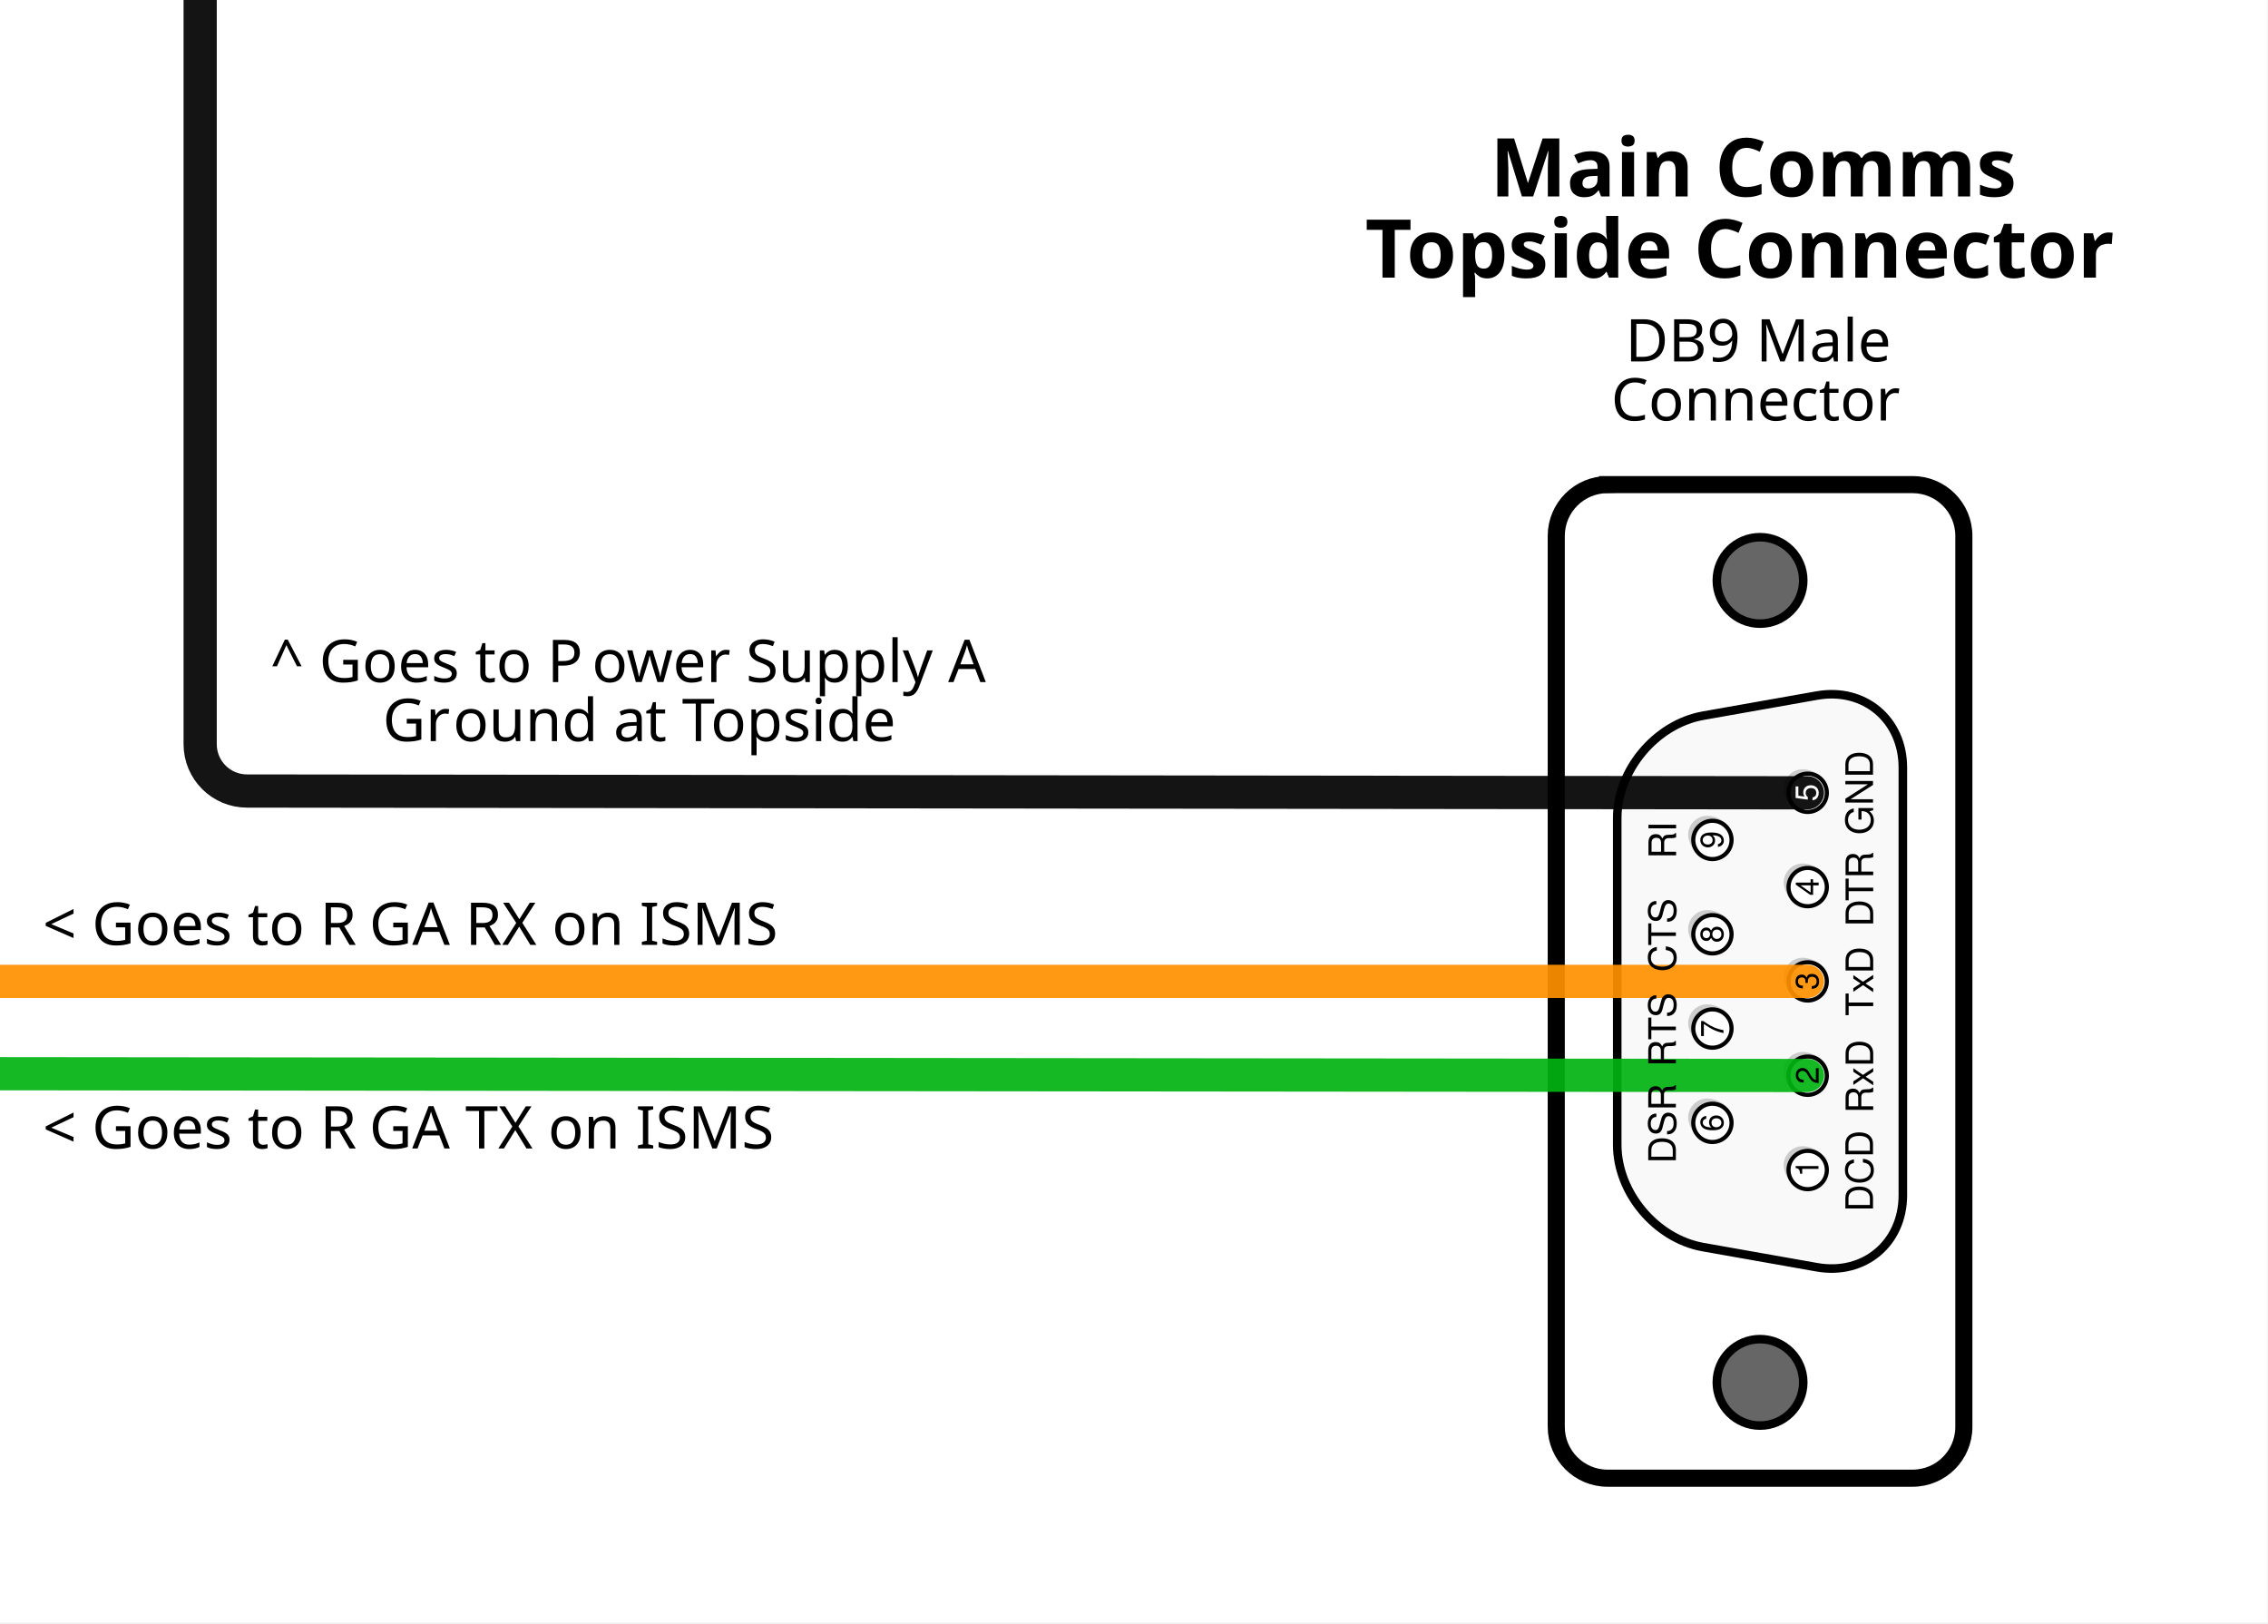
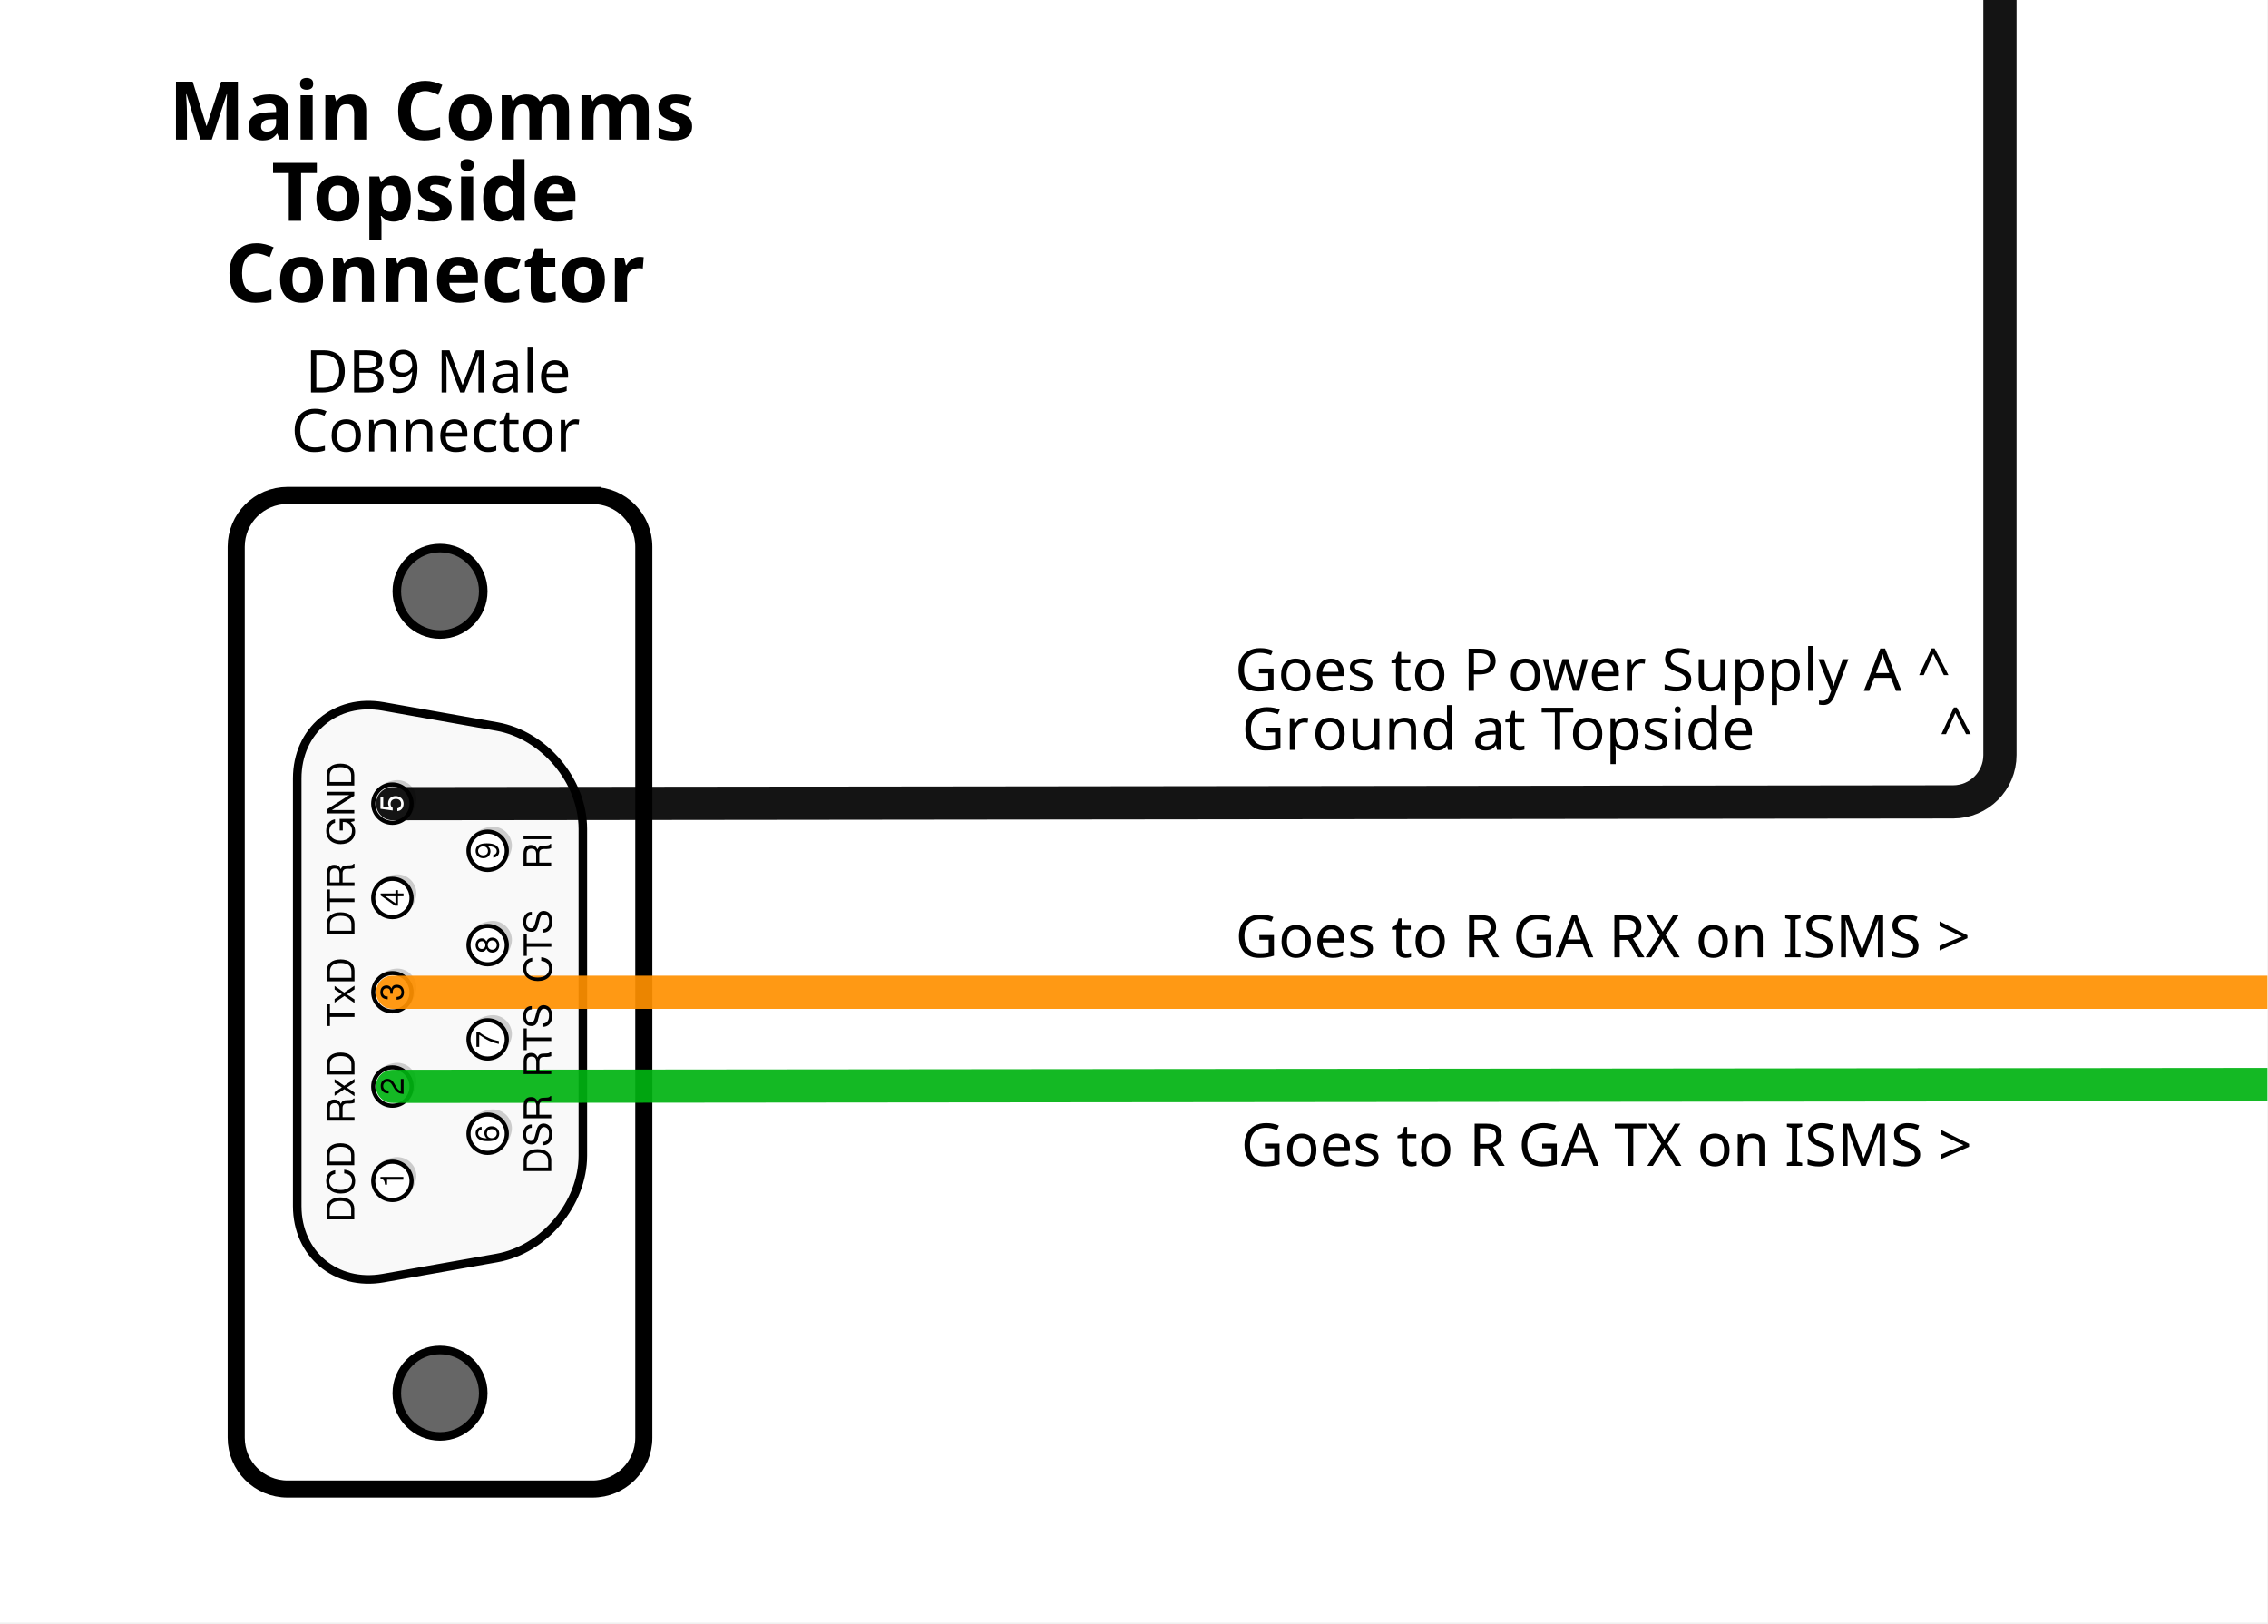
<svg xmlns="http://www.w3.org/2000/svg" width="100%" height="100%" viewBox="0 0 2561 1833" version="1.1" xml:space="preserve" style="fill-rule:evenodd;clip-rule:evenodd;">
  <rect id="Artboard1" x="0" y="-0" width="2560.3" height="1832.02" style="fill:none;" />
  <clipPath id="_clip1">
    <rect x="0" y="-0" width="2560.3" height="1832.02" />
  </clipPath>
  <g clip-path="url(#_clip1)">
    <rect x="-146.933" y="-84.019" width="3090.24" height="2130.24" style="fill:#fff;" />
    <g>
-       <g transform="matrix(4.16667,-5.13581e-32,0,4.16667,1987.95,221.784)">
+       <g transform="matrix(4.16667,-5.13581e-32,0,4.16667,495.827,157.643)">
        <text x="-73.294px" y="0px" style="font-family:'LucidaGrande-Bold', 'Lucida Grande', sans-serif;font-weight:600;font-size:22px;">Main Comms</text>
-         <g transform="matrix(22,0,0,22,114.404,22)" />
-         <text x="-107.153px" y="22px" style="font-family:'LucidaGrande-Bold', 'Lucida Grande', sans-serif;font-weight:600;font-size:22px;">Topside Connector</text>
+         <text x="-45.434px" y="22px" style="font-family:'LucidaGrande-Bold', 'Lucida Grande', sans-serif;font-weight:600;font-size:22px;">Topside</text>
+         <g transform="matrix(22,0,0,22,65.3447,44)" />
+         <text x="-58.094px" y="44px" style="font-family:'LucidaGrande-Bold', 'Lucida Grande', sans-serif;font-weight:600;font-size:22px;">Connector</text>
      </g>
-       <g transform="matrix(4.16667,-5.13581e-32,0,4.16667,1986.41,408.105)">
+       <g transform="matrix(4.16667,-5.13581e-32,0,4.16667,495.831,443.143)">
        <text x="-36.262px" y="0px" style="font-family:'LucidaGrande', 'Lucida Grande', sans-serif;font-weight:500;font-size:16px;">DB9 Male</text>
        <g transform="matrix(16,0,0,16,40.1133,16)" />
        <text x="-40.113px" y="16px" style="font-family:'LucidaGrande', 'Lucida Grande', sans-serif;font-weight:500;font-size:16px;">Connector</text>
      </g>
-       <g transform="matrix(66.6667,0,0,66.6667,899.209,1066.9)" />
-       <text x="48.297px" y="1066.9px" style="font-family:'ArialRoundedMTBold', 'Arial Rounded MT Bold', sans-serif;font-size:66.667px;">&lt; Goes to R<tspan x="416.917px 467.178px 515.127px " y="1066.9px 1066.9px 1066.9px ">GA </tspan>RX on ISMS</text>
-       <g transform="matrix(4.16667,-4.62223e-31,5.13581e-32,4.16667,719.672,770.116)">
-         <text x="-99.531px" y="0px" style="font-family:'ArialRoundedMTBold', 'Arial Rounded MT Bold', sans-serif;font-size:16px;">^ Goes to P<tspan x="-12.297px -2.633px 10.164px 19.672px " y="0px 0px 0px 0px ">ower</tspan> Supply A</text>
-         <g transform="matrix(16,0,0,16,73.0039,16)" />
-         <text x="-69.004px" y="16px" style="font-family:'ArialRoundedMTBold', 'Arial Rounded MT Bold', sans-serif;font-size:16px;">Gr<tspan x="-49.934px -40.27px " y="16px 16px ">ou</tspan>nd a<tspan x="2.168px 7.832px 11.832px 20.824px 30.488px " y="16px 16px 16px 16px 16px ">t Top</tspan>side</text>
+       <g transform="matrix(66.6667,0,0,66.6667,2245.84,1080.88)" />
+       <text x="1394.93px" y="1080.88px" style="font-family:'ArialRoundedMTBold', 'Arial Rounded MT Bold', sans-serif;font-size:66.667px;">Goes to R<tspan x="1708.02px 1758.28px 1806.23px " y="1080.88px 1080.88px 1080.88px ">GA </tspan>RX on ISMS &gt;</text>
+       <g transform="matrix(4.16667,-4.62223e-31,5.13581e-32,4.16667,1809.16,780.054)">
+         <text x="-99.531px" y="0px" style="font-family:'ArialRoundedMTBold', 'Arial Rounded MT Bold', sans-serif;font-size:16px;">Goes to P<tspan x="-25.625px -15.961px -3.164px 6.344px " y="0px 0px 0px 0px ">ower</tspan> Supply A ^</text>
+         <text x="-97.668px" y="16px" style="font-family:'ArialRoundedMTBold', 'Arial Rounded MT Bold', sans-serif;font-size:16px;">Gr<tspan x="-78.598px -68.934px " y="16px 16px ">ou</tspan>nd a<tspan x="-26.496px -20.832px -16.832px -7.84px 1.824px " y="16px 16px 16px 16px 16px ">t Top</tspan>side            ^</text>
      </g>
-       <g transform="matrix(66.6667,0,0,66.6667,892.926,1296.74)" />
-       <text x="48.297px" y="1296.74px" style="font-family:'ArialRoundedMTBold', 'Arial Rounded MT Bold', sans-serif;font-size:66.667px;">&lt; Goes to R<tspan x="416.917px 467.178px 515.127px " y="1296.74px 1296.74px 1296.74px ">GA </tspan>TX on ISMS</text>
+       <g transform="matrix(66.6667,0,0,66.6667,2245.84,1316.37)" />
+       <text x="1401.21px" y="1316.37px" style="font-family:'ArialRoundedMTBold', 'Arial Rounded MT Bold', sans-serif;font-size:66.667px;">Goes to R<tspan x="1714.3px 1764.56px 1812.51px " y="1316.37px 1316.37px 1316.37px ">GA </tspan>TX on ISMS &gt;</text>
    </g>
    <g>
-       <path id="path1050" d="M1815.24,547.173c-31.982,0 -57.929,25.928 -57.929,57.94l-0,1005.99c-0,32.011 25.947,57.939 57.929,57.939l344.382,-0c32.021,-0 57.939,-25.928 57.939,-57.939l-0,-1006c-0,-32.011 -25.918,-57.939 -57.939,-57.939l-344.382,-0l0,0.009Z" style="fill:#fff;fill-rule:nonzero;stroke:#000;stroke-width:19.31px;" />
-       <path id="path1072" d="M2148.68,1349.52c-0,54.164 -43.629,90.772 -96.971,81.357l-128.519,-22.732c-53.353,-9.425 -97.039,-61.473 -97.039,-115.637l0,-368.793c0,-54.154 43.677,-106.183 97.039,-115.637l128.519,-22.732c53.342,-9.415 96.971,27.164 96.971,81.357l-0,482.817Z" style="fill:#f9f9f9;fill-rule:nonzero;stroke:#000;stroke-width:9.66px;" />
+       <path id="path1050" d="M669.052,559.427c31.982,-0 57.929,25.928 57.929,57.939l0,1005.99c0,32.012 -25.947,57.939 -57.929,57.939l-344.382,0c-32.021,0 -57.939,-25.927 -57.939,-57.939l0,-1006c0,-32.012 25.918,-57.94 57.939,-57.94l344.382,0l-0,0.01Z" style="fill:#fff;fill-rule:nonzero;stroke:#000;stroke-width:19.31px;" />
+       <path id="path1072" d="M335.611,1361.77c0,54.164 43.629,90.771 96.971,81.356l128.519,-22.731c53.353,-9.425 97.039,-61.474 97.039,-115.637l-0,-368.793c-0,-54.154 -43.677,-106.184 -97.039,-115.638l-128.519,-22.731c-53.342,-9.415 -96.971,27.164 -96.971,81.356l0,482.818Z" style="fill:#f9f9f9;fill-rule:nonzero;stroke:#000;stroke-width:9.66px;" />
      <g id="g1078">
-         <path id="circle1074" d="M2036.22,1560.84c-0,-26.935 -21.869,-48.804 -48.805,-48.804c-26.935,0 -48.804,21.869 -48.804,48.804c0,26.936 21.869,48.804 48.804,48.804c26.936,0 48.805,-21.868 48.805,-48.804Z" style="fill:#666;stroke:#000;stroke-width:9.66px;" />
-         <path id="circle1076" d="M2036.22,655.365c-0,-26.935 -21.869,-48.804 -48.805,-48.804c-26.935,0 -48.804,21.869 -48.804,48.804c0,26.936 21.869,48.804 48.804,48.804c26.936,0 48.805,-21.868 48.805,-48.804Z" style="fill:#666;stroke:#000;stroke-width:9.66px;" />
+         <path id="circle1074" d="M448.071,1573.09c0,-26.936 21.869,-48.804 48.805,-48.804c26.935,-0 48.804,21.868 48.804,48.804c-0,26.936 -21.869,48.804 -48.804,48.804c-26.936,-0 -48.805,-21.868 -48.805,-48.804Z" style="fill:#666;stroke:#000;stroke-width:9.66px;" />
+         <path id="circle1076" d="M448.071,667.619c0,-26.936 21.869,-48.804 48.805,-48.804c26.935,-0 48.804,21.868 48.804,48.804c-0,26.936 -21.869,48.804 -48.804,48.804c-26.936,-0 -48.805,-21.868 -48.805,-48.804Z" style="fill:#666;stroke:#000;stroke-width:9.66px;" />
      </g>
-       <path id="path1258" d="M2057.55,1197.51c-3.785,-2.932 -12.581,-5.059 -17.368,-5.066c-11.948,0.003 -21.633,9.688 -21.636,21.636c0.006,4.465 3.394,13.391 5.972,17.036c-5.313,-4.09 -10.43,-14.983 -10.44,-21.687c-0.005,-11.959 9.69,-21.654 21.649,-21.649c7.037,0.007 17.777,3.973 21.823,9.73Z" style="fill:#ccc;fill-rule:nonzero;" />
-       <path id="use5005" d="M2057.55,1303.92c-3.785,-2.932 -12.581,-5.06 -17.368,-5.067c-11.948,0.003 -21.633,9.688 -21.636,21.636c0.006,4.465 3.394,13.391 5.972,17.036c-5.313,-4.089 -10.43,-14.983 -10.44,-21.687c-0.005,-11.958 9.69,-21.654 21.649,-21.649c7.037,0.007 17.777,3.973 21.823,9.731Z" style="fill:#ccc;fill-rule:nonzero;" />
-       <path id="use5009" d="M2057.55,1091.11c-3.785,-2.932 -12.581,-5.059 -17.368,-5.067c-11.948,0.003 -21.633,9.688 -21.636,21.636c0.006,4.465 3.394,13.391 5.972,17.036c-5.313,-4.089 -10.43,-14.983 -10.44,-21.687c-0.005,-11.958 9.69,-21.654 21.649,-21.649c7.037,0.007 17.777,3.973 21.823,9.731Z" style="fill:#ccc;fill-rule:nonzero;" />
-       <path id="use5019" d="M2057.55,984.708c-3.785,-2.932 -12.581,-5.059 -17.368,-5.066c-11.948,0.002 -21.633,9.688 -21.636,21.636c0.006,4.464 3.394,13.39 5.972,17.036c-5.313,-4.09 -10.43,-14.983 -10.44,-21.688c-0.005,-11.958 9.69,-21.653 21.649,-21.648c7.037,0.006 17.777,3.972 21.823,9.73Z" style="fill:#ccc;fill-rule:nonzero;" />
-       <path id="use5023" d="M2057.55,878.305c-3.785,-2.932 -12.581,-5.059 -17.368,-5.066c-11.948,0.002 -21.633,9.687 -21.636,21.635c0.006,4.465 3.394,13.391 5.972,17.037c-5.313,-4.09 -10.43,-14.983 -10.44,-21.688c-0.005,-11.958 9.69,-21.653 21.649,-21.649c7.037,0.007 17.777,3.973 21.823,9.731Z" style="fill:#ccc;fill-rule:nonzero;" />
+       <path id="path1258" d="M426.745,1209.77c3.785,-2.932 12.581,-5.059 17.368,-5.066c11.948,0.002 21.634,9.687 21.636,21.635c-0.006,4.465 -3.394,13.391 -5.971,17.037c5.312,-4.09 10.429,-14.983 10.439,-21.688c0.005,-11.958 -9.69,-21.653 -21.648,-21.649c-7.038,0.007 -17.777,3.973 -21.824,9.731Z" style="fill:#ccc;fill-rule:nonzero;" />
+       <path id="use5005" d="M426.745,1316.17c3.785,-2.932 12.581,-5.059 17.368,-5.066c11.948,0.002 21.634,9.688 21.636,21.636c-0.006,4.464 -3.394,13.39 -5.971,17.036c5.312,-4.09 10.429,-14.983 10.439,-21.688c0.005,-11.958 -9.69,-21.653 -21.648,-21.648c-7.038,0.006 -17.777,3.972 -21.824,9.73Z" style="fill:#ccc;fill-rule:nonzero;" />
+       <path id="use5009" d="M426.745,1103.36c3.785,-2.932 12.581,-5.059 17.368,-5.066c11.948,0.003 21.634,9.688 21.636,21.636c-0.006,4.465 -3.394,13.39 -5.971,17.036c5.312,-4.09 10.429,-14.983 10.439,-21.688c0.005,-11.958 -9.69,-21.653 -21.648,-21.648c-7.038,0.006 -17.777,3.972 -21.824,9.73Z" style="fill:#ccc;fill-rule:nonzero;" />
+       <path id="use5019" d="M426.745,996.962c3.785,-2.932 12.581,-5.06 17.368,-5.067c11.948,0.003 21.634,9.688 21.636,21.636c-0.006,4.465 -3.394,13.391 -5.971,17.036c5.312,-4.089 10.429,-14.983 10.439,-21.687c0.005,-11.958 -9.69,-21.654 -21.648,-21.649c-7.038,0.007 -17.777,3.973 -21.824,9.731Z" style="fill:#ccc;fill-rule:nonzero;" />
+       <path id="use5023" d="M426.745,890.558c3.785,-2.932 12.581,-5.059 17.368,-5.066c11.948,0.003 21.634,9.688 21.636,21.636c-0.006,4.465 -3.394,13.391 -5.971,17.036c5.312,-4.09 10.429,-14.983 10.439,-21.687c0.005,-11.959 -9.69,-21.654 -21.648,-21.649c-7.038,0.007 -17.777,3.973 -21.824,9.73Z" style="fill:#ccc;fill-rule:nonzero;" />
      <g id="g5037">
-         <path id="path5025" d="M1949.69,1250.09c-3.784,-2.932 -12.58,-5.06 -17.368,-5.067c-11.948,0.003 -21.633,9.688 -21.635,21.636c0.006,4.465 3.394,13.391 5.971,17.036c-5.312,-4.089 -10.429,-14.983 -10.44,-21.687c-0.004,-11.958 9.691,-21.654 21.649,-21.649c7.038,0.007 17.777,3.973 21.823,9.731Z" style="fill:#ccc;fill-rule:nonzero;" />
-         <path id="use5027" d="M1949.69,1143.69c-3.784,-2.932 -12.58,-5.059 -17.368,-5.066c-11.948,0.002 -21.633,9.687 -21.635,21.635c0.006,4.465 3.394,13.391 5.971,17.037c-5.312,-4.09 -10.429,-14.983 -10.44,-21.688c-0.004,-11.958 9.691,-21.653 21.649,-21.649c7.038,0.007 17.777,3.973 21.823,9.731Z" style="fill:#ccc;fill-rule:nonzero;" />
-         <path id="use5029" d="M1949.69,1037.28c-3.784,-2.932 -12.58,-5.059 -17.368,-5.066c-11.948,0.003 -21.633,9.688 -21.635,21.636c0.006,4.465 3.394,13.391 5.971,17.036c-5.312,-4.09 -10.429,-14.983 -10.44,-21.687c-0.004,-11.959 9.691,-21.654 21.649,-21.649c7.038,0.006 17.777,3.973 21.823,9.73Z" style="fill:#ccc;fill-rule:nonzero;" />
-         <path id="use5031" d="M1949.69,930.881c-3.784,-2.932 -12.58,-5.059 -17.368,-5.066c-11.948,0.002 -21.633,9.688 -21.635,21.636c0.006,4.464 3.394,13.39 5.971,17.036c-5.312,-4.09 -10.429,-14.983 -10.44,-21.688c-0.004,-11.958 9.691,-21.653 21.649,-21.648c7.038,0.006 17.777,3.972 21.823,9.73Z" style="fill:#ccc;fill-rule:nonzero;" />
+         <path id="path5025" d="M534.6,1262.34c3.784,-2.932 12.58,-5.059 17.368,-5.066c11.948,0.002 21.633,9.688 21.635,21.636c-0.006,4.464 -3.393,13.39 -5.971,17.036c5.313,-4.09 10.429,-14.983 10.44,-21.688c0.004,-11.958 -9.691,-21.653 -21.649,-21.648c-7.037,0.006 -17.777,3.972 -21.823,9.73Z" style="fill:#ccc;fill-rule:nonzero;" />
+         <path id="use5027" d="M534.6,1155.94c3.784,-2.932 12.58,-5.059 17.368,-5.066c11.948,0.003 21.633,9.688 21.635,21.636c-0.006,4.465 -3.393,13.391 -5.971,17.036c5.313,-4.09 10.429,-14.983 10.44,-21.687c0.004,-11.959 -9.691,-21.654 -21.649,-21.649c-7.037,0.007 -17.777,3.973 -21.823,9.73Z" style="fill:#ccc;fill-rule:nonzero;" />
+         <path id="use5029" d="M534.6,1049.54c3.784,-2.932 12.58,-5.059 17.368,-5.066c11.948,0.002 21.633,9.687 21.635,21.635c-0.006,4.465 -3.393,13.391 -5.971,17.036c5.313,-4.089 10.429,-14.982 10.44,-21.687c0.004,-11.958 -9.691,-21.653 -21.649,-21.649c-7.037,0.007 -17.777,3.973 -21.823,9.731Z" style="fill:#ccc;fill-rule:nonzero;" />
+         <path id="use5031" d="M534.6,943.135c3.784,-2.932 12.58,-5.06 17.368,-5.067c11.948,0.003 21.633,9.688 21.635,21.636c-0.006,4.465 -3.393,13.391 -5.971,17.036c5.313,-4.089 10.429,-14.983 10.44,-21.687c0.004,-11.958 -9.691,-21.654 -21.649,-21.649c-7.037,0.007 -17.777,3.973 -21.823,9.731Z" style="fill:#ccc;fill-rule:nonzero;" />
      </g>
-       <path id="circle1052" d="M2041.21,1299.44l0,-0c-11.871,-0 -21.64,9.768 -21.64,21.64l-0,-0c-0,11.871 9.769,21.64 21.64,21.64l0,0c11.872,0 21.64,-9.769 21.64,-21.64l0,-0c0,-11.872 -9.768,-21.64 -21.64,-21.64Z" style="fill:#fff;fill-rule:nonzero;stroke:#000;stroke-width:4.68px;" />
-       <path id="circle1054" d="M2062.85,1214.58c0,-11.944 -9.696,-21.64 -21.64,-21.64c-11.944,-0 -21.64,9.696 -21.64,21.64c-0,11.943 9.696,21.64 21.64,21.64c11.944,0 21.64,-9.697 21.64,-21.64Z" style="fill:#fff;stroke:#000;stroke-width:4.68px;" />
-       <path id="circle1056" d="M2062.82,1108.1c0,-11.928 -9.683,-21.612 -21.611,-21.612c-11.928,0 -21.611,9.684 -21.611,21.612c-0,11.927 9.683,21.611 21.611,21.611c11.928,0 21.611,-9.684 21.611,-21.611Z" style="fill:#fff;stroke:#000;stroke-width:4.68px;" />
-       <path id="path1058" d="M2062.85,1001.65c0,-11.955 -9.695,-21.65 -21.64,-21.65c-11.945,0 -21.631,9.695 -21.631,21.65c0,11.907 9.686,21.602 21.631,21.602c11.945,-0 21.64,-9.695 21.64,-21.602Z" style="fill:#fff;fill-rule:nonzero;stroke:#000;stroke-width:4.68px;" />
-       <path id="circle1060" d="M2062.85,895.147c0,-11.944 -9.696,-21.64 -21.64,-21.64c-11.944,-0 -21.64,9.696 -21.64,21.64c-0,11.944 9.696,21.64 21.64,21.64c11.944,0 21.64,-9.696 21.64,-21.64Z" style="fill:#fff;stroke:#000;stroke-width:4.68px;" />
-       <path id="circle1062" d="M1955.26,1267.83c0,-11.933 -9.688,-21.621 -21.621,-21.621c-11.933,-0 -21.621,9.688 -21.621,21.621c0,11.933 9.688,21.621 21.621,21.621c11.933,-0 21.621,-9.688 21.621,-21.621Z" style="fill:#fff;stroke:#000;stroke-width:4.68px;" />
-       <path id="circle1064" d="M1955.26,1161.34c0,-11.933 -9.688,-21.621 -21.621,-21.621c-11.933,0 -21.621,9.688 -21.621,21.621c0,11.933 9.688,21.621 21.621,21.621c11.933,0 21.621,-9.688 21.621,-21.621Z" style="fill:#fff;stroke:#000;stroke-width:4.68px;" />
-       <path id="path1066" d="M1955.26,1054.88c0,-11.945 -9.685,-21.611 -21.602,-21.611c-11.945,-0 -21.64,9.666 -21.64,21.611c0,11.955 9.695,21.65 21.64,21.65c11.917,-0 21.602,-9.695 21.602,-21.65Z" style="fill:#fff;fill-rule:nonzero;stroke:#000;stroke-width:4.68px;" />
-       <path id="circle1068" d="M1955.26,948.374c0,-11.933 -9.688,-21.621 -21.621,-21.621c-11.933,-0 -21.621,9.688 -21.621,21.621c0,11.933 9.688,21.621 21.621,21.621c11.933,-0 21.621,-9.688 21.621,-21.621Z" style="fill:#fff;stroke:#000;stroke-width:4.68px;" />
+       <path id="circle1052" d="M443.079,1311.69l0,0c11.872,0 21.64,9.769 21.64,21.64l0,0c0,11.872 -9.768,21.641 -21.64,21.641l0,-0c-11.871,-0 -21.64,-9.769 -21.64,-21.641l-0,0c-0,-11.871 9.769,-21.64 21.64,-21.64Z" style="fill:#fff;fill-rule:nonzero;stroke:#000;stroke-width:4.68px;" />
+       <path id="circle1054" d="M421.439,1226.83c-0,-11.943 9.696,-21.64 21.64,-21.64c11.944,0 21.64,9.697 21.64,21.64c0,11.944 -9.696,21.641 -21.64,21.641c-11.944,-0 -21.64,-9.697 -21.64,-21.641Z" style="fill:#fff;stroke:#000;stroke-width:4.68px;" />
+       <path id="circle1056" d="M421.468,1120.36c-0,-11.927 9.683,-21.611 21.611,-21.611c11.928,-0 21.611,9.684 21.611,21.611c0,11.928 -9.683,21.612 -21.611,21.612c-11.928,-0 -21.611,-9.684 -21.611,-21.612Z" style="fill:#fff;stroke:#000;stroke-width:4.68px;" />
+       <path id="path1058" d="M421.439,1013.9c-0,-11.955 9.695,-21.65 21.64,-21.65c11.945,-0 21.631,9.695 21.631,21.65c-0,11.906 -9.686,21.601 -21.631,21.601c-11.945,0 -21.64,-9.695 -21.64,-21.601Z" style="fill:#fff;fill-rule:nonzero;stroke:#000;stroke-width:4.68px;" />
+       <path id="circle1060" d="M421.439,907.4c-0,-11.943 9.696,-21.64 21.64,-21.64c11.944,0 21.64,9.697 21.64,21.64c0,11.944 -9.696,21.641 -21.64,21.641c-11.944,-0 -21.64,-9.697 -21.64,-21.641Z" style="fill:#fff;stroke:#000;stroke-width:4.68px;" />
+       <path id="circle1062" d="M529.032,1280.09c-0,-11.933 9.688,-21.621 21.621,-21.621c11.933,0 21.621,9.688 21.621,21.621c-0,11.933 -9.688,21.621 -21.621,21.621c-11.933,0 -21.621,-9.688 -21.621,-21.621Z" style="fill:#fff;stroke:#000;stroke-width:4.68px;" />
+       <path id="circle1064" d="M529.032,1173.59c-0,-11.933 9.688,-21.621 21.621,-21.621c11.933,-0 21.621,9.688 21.621,21.621c-0,11.933 -9.688,21.621 -21.621,21.621c-11.933,-0 -21.621,-9.688 -21.621,-21.621Z" style="fill:#fff;stroke:#000;stroke-width:4.68px;" />
+       <path id="path1066" d="M529.032,1067.13c-0,-11.945 9.685,-21.611 21.602,-21.611c11.945,0 21.64,9.666 21.64,21.611c-0,11.955 -9.695,21.65 -21.64,21.65c-11.917,0 -21.602,-9.695 -21.602,-21.65Z" style="fill:#fff;fill-rule:nonzero;stroke:#000;stroke-width:4.68px;" />
+       <path id="circle1068" d="M529.032,960.627c-0,-11.932 9.688,-21.621 21.621,-21.621c11.933,0 21.621,9.689 21.621,21.621c-0,11.933 -9.688,21.621 -21.621,21.621c-11.933,0 -21.621,-9.688 -21.621,-21.621Z" style="fill:#fff;stroke:#000;stroke-width:4.68px;" />
      <g opacity="0.92">
-         <path d="M2041.08,1214.36l-2392.89,-2.368" style="fill:none;stroke:#00b311;stroke-width:37.5px;stroke-linecap:round;stroke-linejoin:bevel;stroke-miterlimit:1.5;" />
-         <path d="M2040.93,1108.11l-2499.94,0" style="fill:none;stroke:#ff9000;stroke-width:37.5px;stroke-linecap:round;stroke-linejoin:bevel;stroke-miterlimit:1.5;" />
-         <path d="M2040.93,895.176c0,-0 -1463.56,-1.685 -1762.12,-2.029c-29.165,-0.033 -52.791,-23.686 -52.791,-52.852c0,-221.336 0,-1063.11 0,-1063.11" style="fill:none;stroke:#000;stroke-width:37.5px;stroke-linecap:round;stroke-linejoin:bevel;stroke-miterlimit:1.5;" />
+         <path d="M443.21,1226.62l2392.89,-2.368" style="fill:none;stroke:#00b311;stroke-width:37.5px;stroke-linecap:round;stroke-linejoin:bevel;stroke-miterlimit:1.5;" />
+         <path d="M443.366,1120.36l2499.94,-0" style="fill:none;stroke:#ff9000;stroke-width:37.5px;stroke-linecap:round;stroke-linejoin:bevel;stroke-miterlimit:1.5;" />
+         <path d="M443.366,907.429c-0,0 1463.56,-1.685 1762.12,-2.028c29.166,-0.034 52.791,-23.687 52.791,-52.852c0,-221.336 0,-1063.12 0,-1063.12" style="fill:none;stroke:#000;stroke-width:37.5px;stroke-linecap:round;stroke-linejoin:bevel;stroke-miterlimit:1.5;" />
      </g>
      <g id="text1096">
-         <g transform="matrix(6.12323e-17,-1,1,6.12323e-17,734.355,3372.46)">
-           <text x="2043.49px" y="1319.05px" style="font-family:'Helvetica';font-size:35.676px;">1</text>
+         <g transform="matrix(-6.12323e-17,-1,1,-6.12323e-17,-875.861,1786.75)">
+           <text x="445.525px" y="1331.31px" style="font-family:'Helvetica';font-size:35.676px;">1</text>
        </g>
      </g>
      <g id="text1100">
-         <g transform="matrix(6.12323e-17,-1,1,6.12323e-17,839.421,3267.78)">
-           <text x="2043.68px" y="1214.18px" style="font-family:'Helvetica';font-size:35.676px;">2</text>
+         <g transform="matrix(1.83697e-16,-1,1,1.83697e-16,-770.706,1682.16)">
+           <text x="445.806px" y="1226.43px" style="font-family:'Helvetica';font-size:35.676px;">2</text>
        </g>
      </g>
      <g id="text1104">
-         <g transform="matrix(6.12323e-17,-1,1,6.12323e-17,945.499,3161.06)">
-           <text x="2043.36px" y="1107.78px" style="font-family:'Helvetica';font-size:35.676px;">3</text>
+         <g transform="matrix(1.83697e-16,-1,1,1.83697e-16,-664.717,1575.35)">
+           <text x="445.395px" y="1120.03px" style="font-family:'Helvetica';font-size:35.676px;">3</text>
        </g>
      </g>
      <g id="text1108">
-         <g transform="matrix(6.12323e-17,-1,1,6.12323e-17,1052.14,3055.02)">
-           <text x="2043.66px" y="1001.44px" style="font-family:'Helvetica';font-size:35.676px;">4</text>
+         <g transform="matrix(-6.12323e-17,-1,1,-6.12323e-17,-558.075,1469.31)">
+           <text x="445.699px" y="1013.69px" style="font-family:'Helvetica';font-size:35.676px;">4</text>
        </g>
      </g>
      <g id="text1112">
-         <g transform="matrix(6.12323e-17,-1,1,6.12323e-17,1157.88,2947.87)">
-           <text x="2042.96px" y="894.993px" style="font-family:'Helvetica';font-size:35.676px;fill:#fff;">5</text>
+         <g transform="matrix(-6.12323e-17,-1,1,-6.12323e-17,-452.331,1362.16)">
+           <text x="444.995px" y="907.246px" style="font-family:'Helvetica';font-size:35.676px;fill:#fff;">5</text>
        </g>
      </g>
      <g id="text1116">
-         <g transform="matrix(6.12323e-17,-1,1,6.12323e-17,677.919,3213.56)">
-           <text x="1935.82px" y="1267.82px" style="font-family:'Helvetica';font-size:35.676px;">6</text>
+         <g transform="matrix(1.83697e-16,-1,1,1.83697e-16,-717.184,1842.96)">
+           <text x="552.969px" y="1280.07px" style="font-family:'Helvetica';font-size:35.676px;">6</text>
        </g>
      </g>
      <g id="text1120">
-         <g transform="matrix(6.12323e-17,-1,1,6.12323e-17,784.637,3107.66)">
-           <text x="1936.23px" y="1161.51px" style="font-family:'Helvetica';font-size:35.676px;">7</text>
+         <g transform="matrix(1.83697e-16,-1,1,1.83697e-16,-610.466,1737.07)">
+           <text x="553.379px" y="1173.77px" style="font-family:'Helvetica';font-size:35.676px;">7</text>
        </g>
      </g>
      <g id="text1124">
-         <g transform="matrix(6.12323e-17,-1,1,6.12323e-17,890.997,3000.48)">
-           <text x="1935.82px" y="1054.74px" style="font-family:'Helvetica';font-size:35.676px;">8</text>
+         <g transform="matrix(1.83697e-16,-1,1,1.83697e-16,-504.105,1629.88)">
+           <text x="552.969px" y="1067px" style="font-family:'Helvetica';font-size:35.676px;">8</text>
        </g>
      </g>
      <g id="text1128">
-         <g transform="matrix(6.12323e-17,-1,1,6.12323e-17,997.537,2893.94)">
-           <text x="1935.82px" y="948.202px" style="font-family:'Helvetica';font-size:35.676px;">9</text>
+         <g transform="matrix(-6.12323e-17,-1,1,-6.12323e-17,-397.566,1523.35)">
+           <text x="552.969px" y="960.456px" style="font-family:'Helvetica';font-size:35.676px;">9</text>
        </g>
      </g>
      <g id="text1168">
-         <g transform="matrix(6.12323e-17,-1,1,6.12323e-17,793.021,3436.92)">
-           <text x="2068.6px" y="1321.95px" style="font-family:'Helvetica';font-size:42.811px;">DCD</text>
+         <g transform="matrix(1.83697e-16,-1,1,1.83697e-16,-934.152,1734.25)">
+           <text x="353.676px" y="1334.2px" style="font-family:'Helvetica';font-size:42.811px;">DCD</text>
        </g>
      </g>
      <g id="text1172">
-         <g transform="matrix(6.12323e-17,-1,1,6.12323e-17,899.739,3330.67)">
-           <text x="2073.59px" y="1215.47px" style="font-family:'Helvetica';font-size:42.811px;">RxD</text>
+         <g transform="matrix(1.83697e-16,-1,1,1.83697e-16,-827.434,1628.01)">
+           <text x="358.667px" y="1227.72px" style="font-family:'Helvetica';font-size:42.811px;">RxD</text>
        </g>
      </g>
      <g id="text1200">
-         <g transform="matrix(6.12323e-17,-1,1,6.12323e-17,1007.29,3223.12)">
-           <text x="2075.97px" y="1107.91px" style="font-family:'Helvetica';font-size:42.811px;">TxD</text>
+         <g transform="matrix(1.83697e-16,-1,1,1.83697e-16,-719.881,1520.45)">
+           <text x="361.05px" y="1120.17px" style="font-family:'Helvetica';font-size:42.811px;">TxD</text>
        </g>
      </g>
      <g id="text1204">
-         <g transform="matrix(6.12323e-17,-1,1,6.12323e-17,1112.78,3117.63)">
-           <text x="2071.21px" y="1002.42px" style="font-family:'Helvetica';font-size:42.811px;">DTR</text>
+         <g transform="matrix(1.83697e-16,-1,1,1.83697e-16,-614.389,1414.96)">
+           <text x="356.294px" y="1014.68px" style="font-family:'Helvetica';font-size:42.811px;">DTR</text>
        </g>
      </g>
      <g id="text1208">
-         <g transform="matrix(6.12323e-17,-1,1,6.12323e-17,1219.81,3010.13)">
-           <text x="2067.4px" y="895.163px" style="font-family:'Helvetica';font-size:42.811px;">GND</text>
+         <g transform="matrix(1.83697e-16,-1,1,1.83697e-16,-507.365,1307.47)">
+           <text x="352.484px" y="907.416px" style="font-family:'Helvetica';font-size:42.811px;">GND</text>
        </g>
      </g>
      <g id="text1212">
-         <g transform="matrix(6.12323e-17,-1,1,6.12323e-17,623.761,3161.01)">
-           <text x="1847.19px" y="1268.62px" style="font-family:'Helvetica';font-size:42.811px;">DSR</text>
+         <g transform="matrix(-6.12323e-17,-1,1,-6.12323e-17,-658.387,1903.37)">
+           <text x="577.296px" y="1280.88px" style="font-family:'Helvetica';font-size:42.811px;">DSR</text>
        </g>
      </g>
      <g id="text1216">
-         <g transform="matrix(6.12323e-17,-1,1,6.12323e-17,730.332,3054.44)">
-           <text x="1849.95px" y="1162.05px" style="font-family:'Helvetica';font-size:42.811px;">R<tspan x="1880.11px 1906.27px " y="1162.05px 1162.05px ">TS</tspan>
+         <g transform="matrix(-6.12323e-17,-1,1,-6.12323e-17,-551.815,1796.8)">
+           <text x="580.056px" y="1174.31px" style="font-family:'Helvetica';font-size:42.811px;">R<tspan x="610.22px 636.371px " y="1174.31px 1174.31px ">TS</tspan>
          </text>
        </g>
      </g>
      <g id="text1220">
-         <g transform="matrix(6.12323e-17,-1,1,6.12323e-17,837.674,2947.1)">
-           <text x="1849.57px" y="1054.71px" style="font-family:'Helvetica';font-size:42.811px;">CTS</text>
+         <g transform="matrix(-6.12323e-17,-1,1,-6.12323e-17,-444.411,1689.52)">
+           <text x="579.742px" y="1066.96px" style="font-family:'Helvetica';font-size:42.811px;">CTS</text>
        </g>
      </g>
      <g id="text1224">
-         <g transform="matrix(6.12323e-17,-1,1,6.12323e-17,944.318,2840.92)">
-           <text x="1871.21px" y="948.303px" style="font-family:'Helvetica';font-size:42.811px;">RI</text>
+         <g transform="matrix(-6.12323e-17,-1,1,-6.12323e-17,-338.175,1582.94)">
+           <text x="600.975px" y="960.556px" style="font-family:'Helvetica';font-size:42.811px;">RI</text>
        </g>
      </g>
    </g>
  </g>
</svg>
